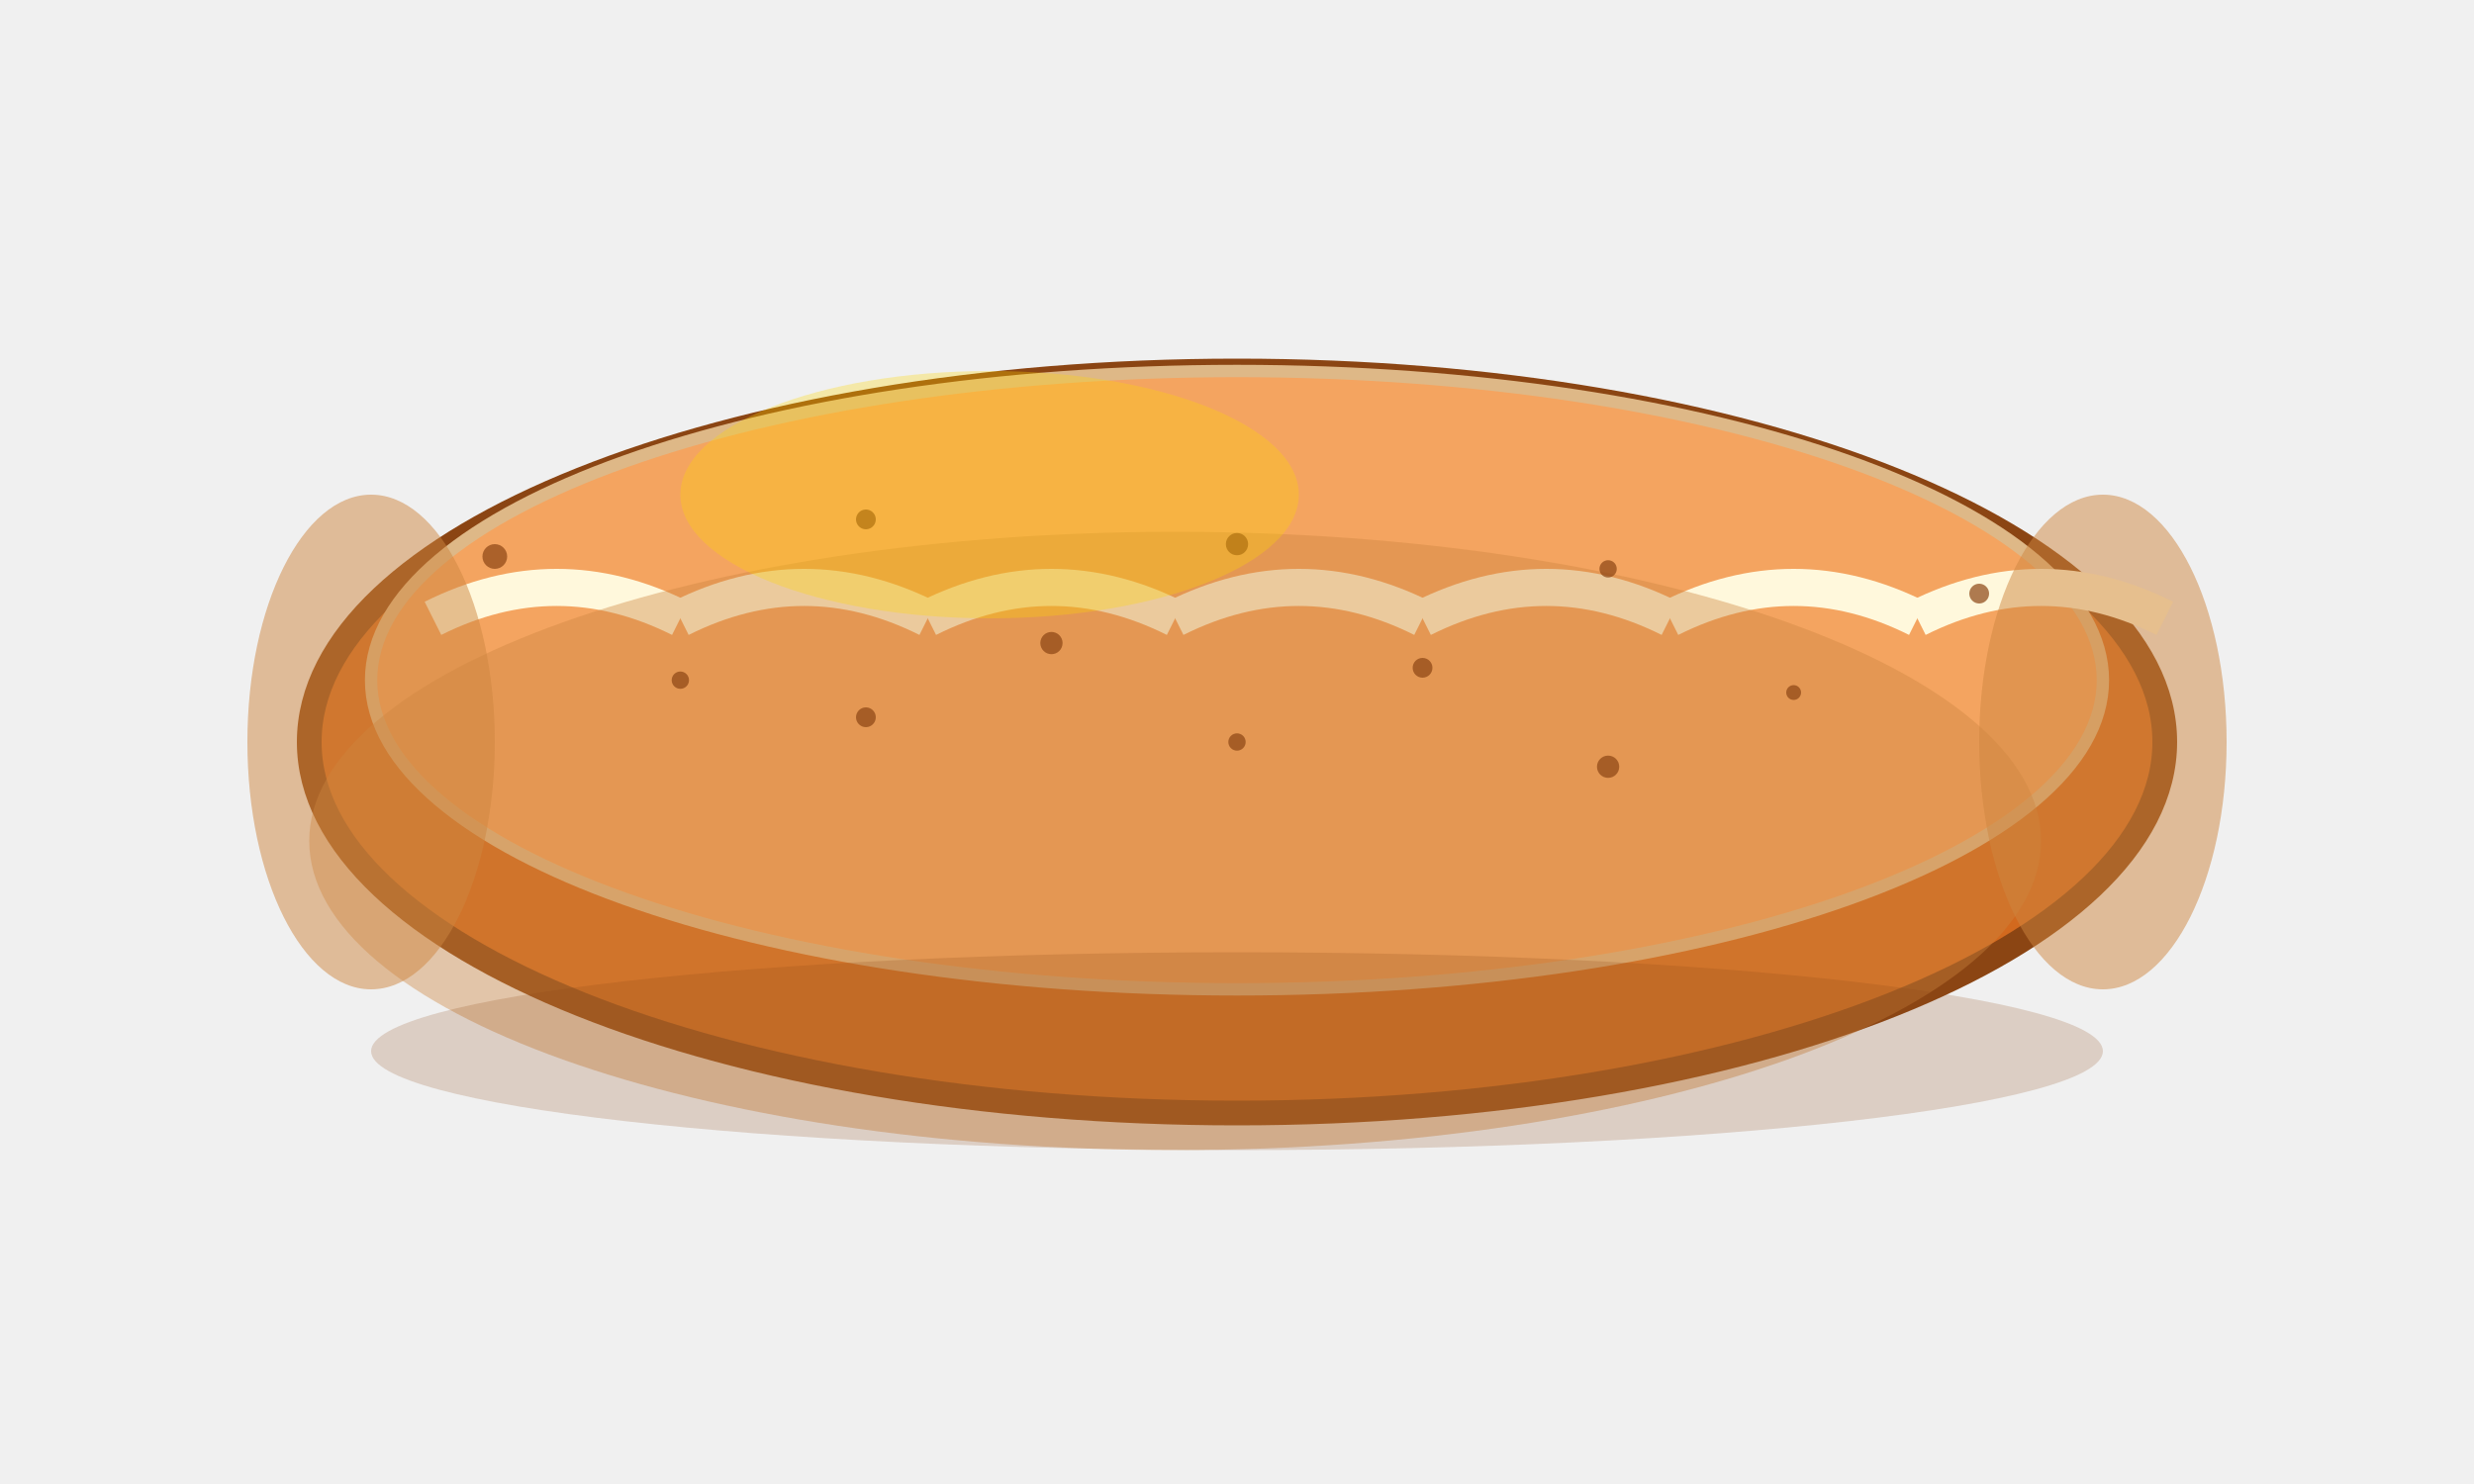
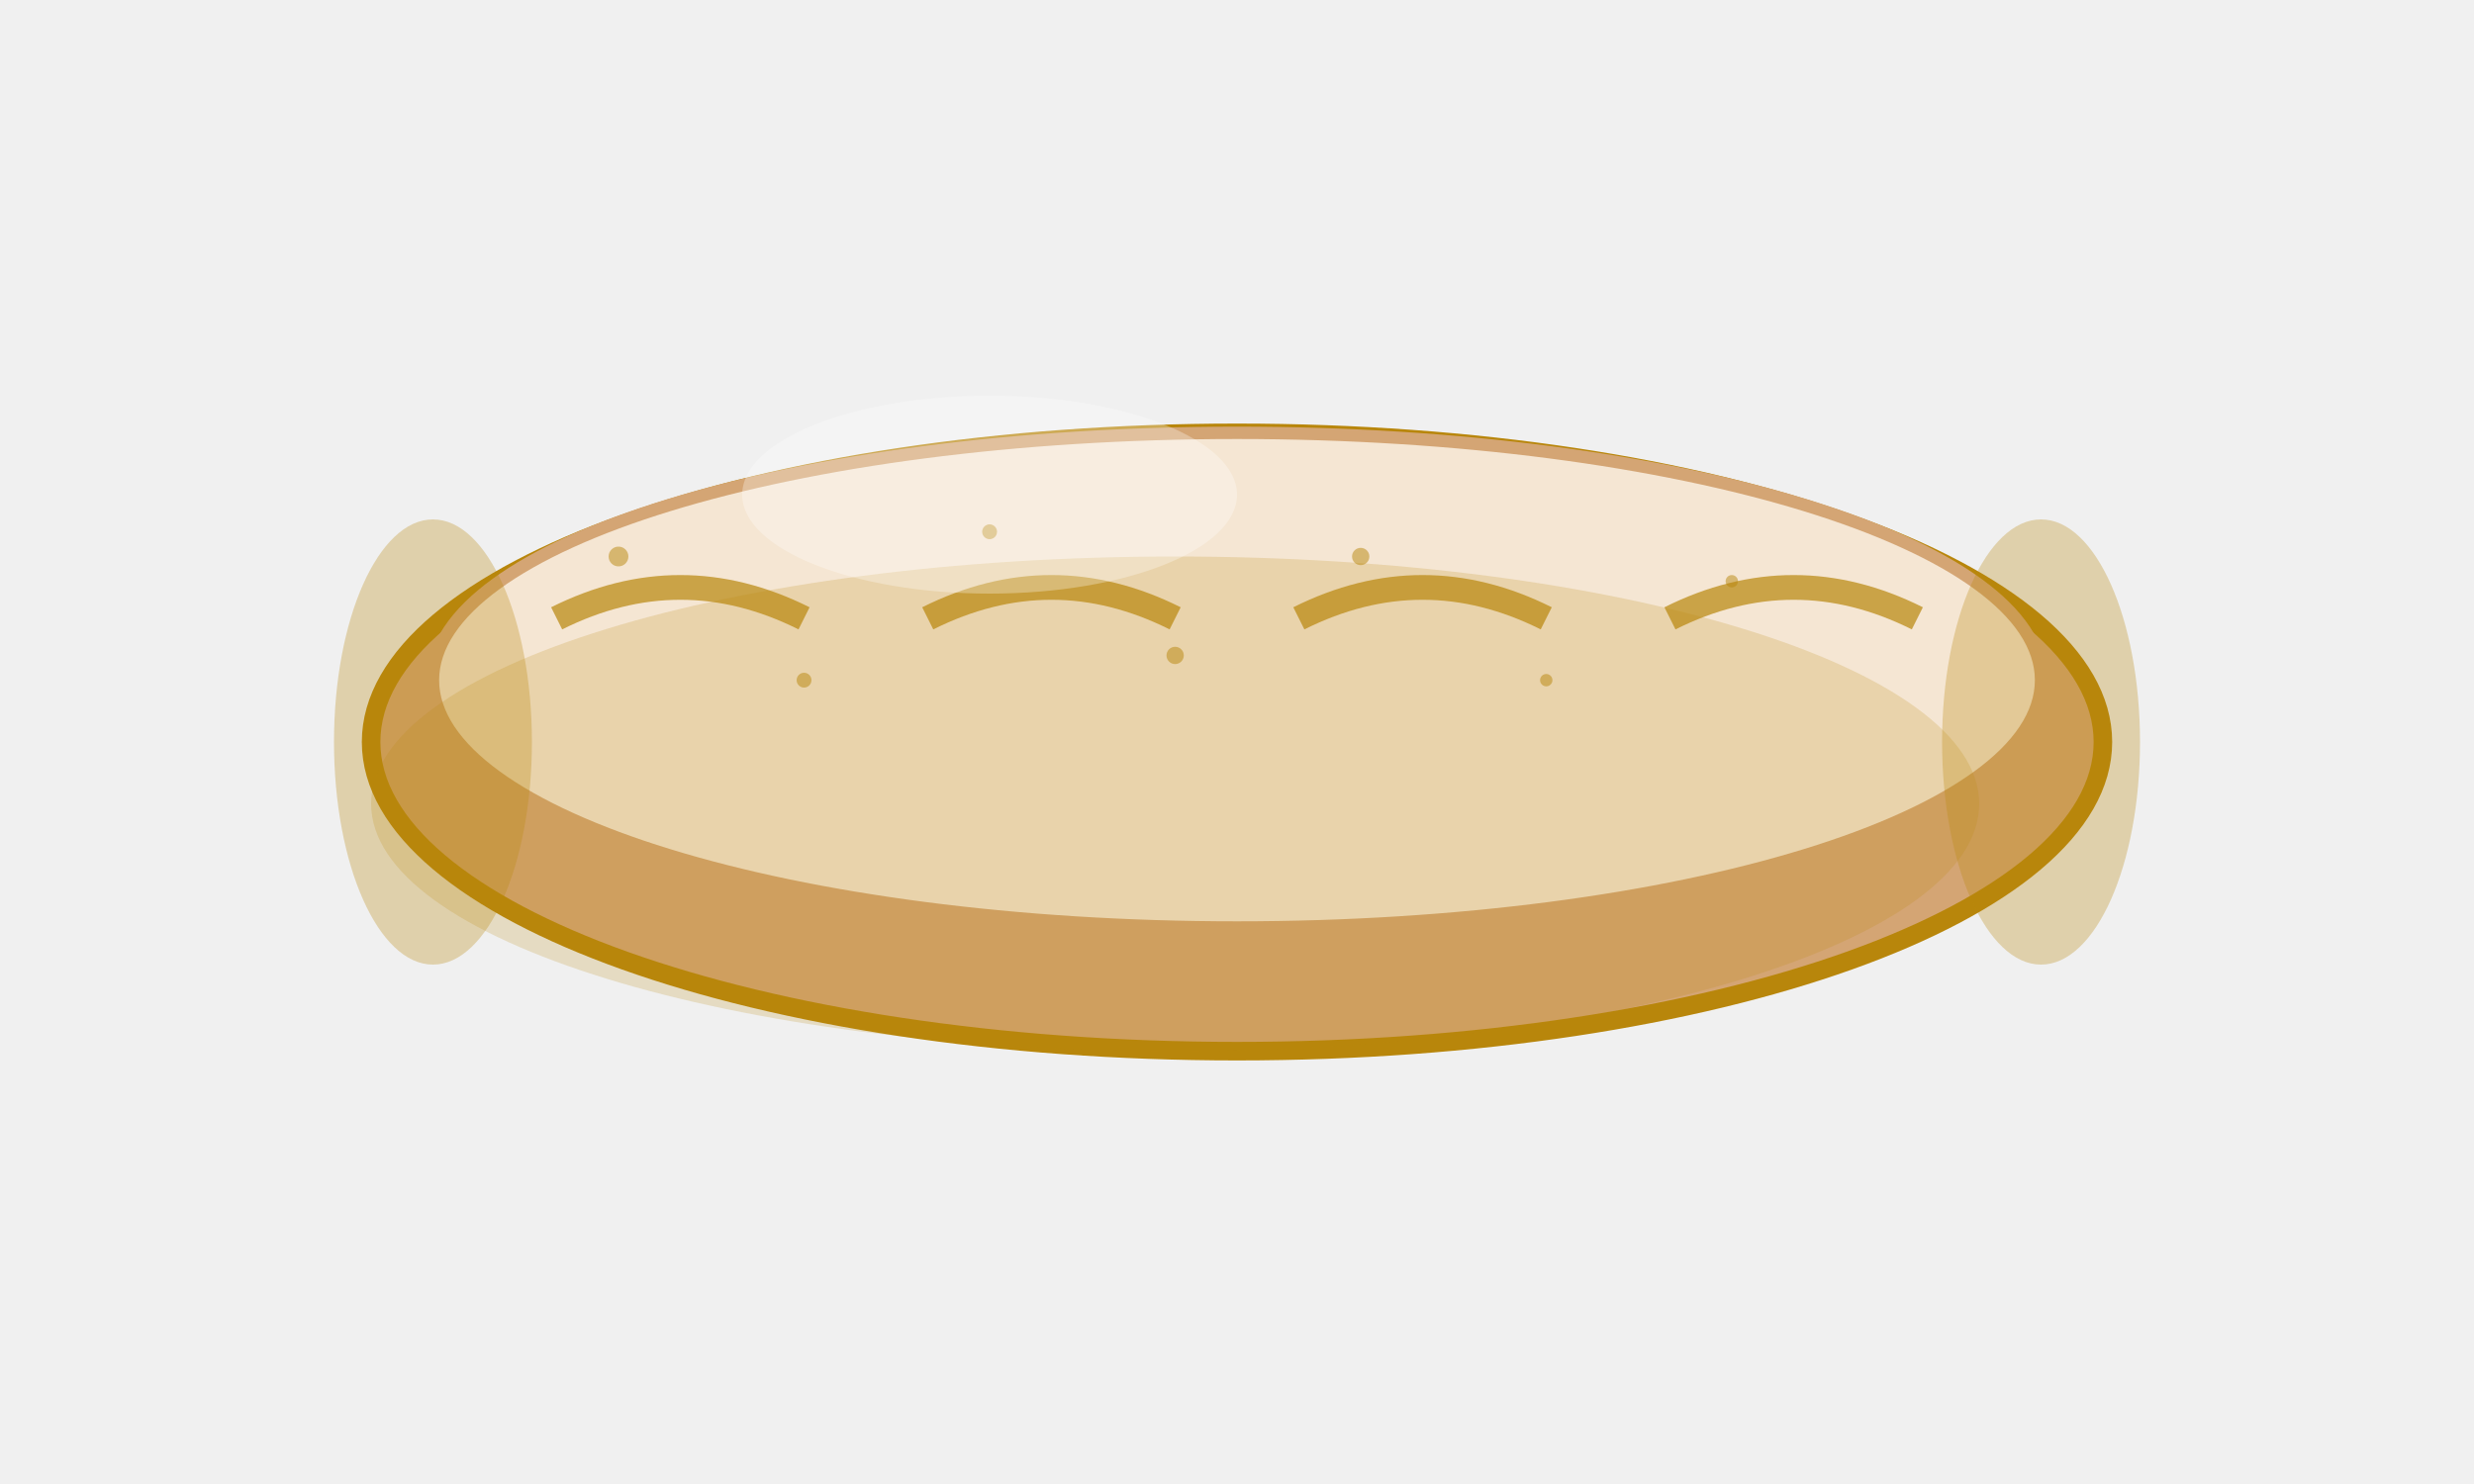
<svg xmlns="http://www.w3.org/2000/svg" width="200" height="120" viewBox="0 0 200 120">
-   <ellipse cx="100" cy="60" rx="75" ry="30" fill="#D2691E" stroke="#8B4513" stroke-width="2" />
-   <ellipse cx="100" cy="55" rx="70" ry="25" fill="#F4A460" stroke="#DEB887" stroke-width="1" />
-   <path d="M 35 50 Q 45 45 55 50" stroke="#FFF8DC" stroke-width="3" fill="none" />
-   <path d="M 55 50 Q 65 45 75 50" stroke="#FFF8DC" stroke-width="3" fill="none" />
-   <path d="M 75 50 Q 85 45 95 50" stroke="#FFF8DC" stroke-width="3" fill="none" />
-   <path d="M 95 50 Q 105 45 115 50" stroke="#FFF8DC" stroke-width="3" fill="none" />
-   <path d="M 115 50 Q 125 45 135 50" stroke="#FFF8DC" stroke-width="3" fill="none" />
-   <path d="M 135 50 Q 145 45 155 50" stroke="#FFF8DC" stroke-width="3" fill="none" />
-   <path d="M 155 50 Q 165 45 175 50" stroke="#FFF8DC" stroke-width="3" fill="none" />
-   <ellipse cx="95" cy="68" rx="70" ry="25" fill="#CD853F" opacity="0.4" />
-   <circle cx="40" cy="45" r="1" fill="#8B4513" opacity="0.7" />
-   <circle cx="70" cy="42" r="0.8" fill="#8B4513" opacity="0.7" />
-   <circle cx="100" cy="44" r="0.9" fill="#8B4513" opacity="0.7" />
-   <circle cx="130" cy="46" r="0.7" fill="#8B4513" opacity="0.7" />
-   <circle cx="160" cy="48" r="0.8" fill="#8B4513" opacity="0.7" />
-   <circle cx="55" cy="55" r="0.7" fill="#8B4513" opacity="0.7" />
-   <circle cx="85" cy="52" r="0.9" fill="#8B4513" opacity="0.7" />
-   <circle cx="115" cy="54" r="0.8" fill="#8B4513" opacity="0.7" />
-   <circle cx="145" cy="56" r="0.6" fill="#8B4513" opacity="0.7" />
-   <circle cx="70" cy="58" r="0.8" fill="#8B4513" opacity="0.7" />
-   <circle cx="100" cy="60" r="0.7" fill="#8B4513" opacity="0.7" />
-   <circle cx="130" cy="62" r="0.9" fill="#8B4513" opacity="0.7" />
-   <ellipse cx="30" cy="60" rx="10" ry="20" fill="#CD853F" opacity="0.5" />
-   <ellipse cx="170" cy="60" rx="10" ry="20" fill="#CD853F" opacity="0.5" />
-   <ellipse cx="80" cy="40" rx="25" ry="10" fill="#FFD700" opacity="0.3" />
-   <ellipse cx="100" cy="85" rx="70" ry="8" fill="#8B4513" opacity="0.2" />
+   <ellipse cx="100" cy="60" rx="70" ry="25" fill="#D4A574" stroke="#B8860B" stroke-width="1.5" />
+   <ellipse cx="100" cy="55" rx="65" ry="20" fill="#F5E6D3" stroke="#D4A574" stroke-width="1" />
+   <path d="M 45 50 Q 55 45 65 50" stroke="#B8860B" stroke-width="2" fill="none" opacity="0.7" />
+   <path d="M 75 50 Q 85 45 95 50" stroke="#B8860B" stroke-width="2" fill="none" opacity="0.7" />
+   <path d="M 105 50 Q 115 45 125 50" stroke="#B8860B" stroke-width="2" fill="none" opacity="0.7" />
+   <path d="M 135 50 Q 145 45 155 50" stroke="#B8860B" stroke-width="2" fill="none" opacity="0.7" />
+   <ellipse cx="95" cy="65" rx="65" ry="20" fill="#B8860B" opacity="0.2" />
+   <circle cx="50" cy="45" r="0.8" fill="#B8860B" opacity="0.5" />
+   <circle cx="80" cy="43" r="0.6" fill="#B8860B" opacity="0.5" />
+   <circle cx="110" cy="45" r="0.7" fill="#B8860B" opacity="0.5" />
+   <circle cx="140" cy="47" r="0.5" fill="#B8860B" opacity="0.5" />
+   <circle cx="65" cy="55" r="0.6" fill="#B8860B" opacity="0.5" />
+   <circle cx="95" cy="53" r="0.7" fill="#B8860B" opacity="0.5" />
+   <circle cx="125" cy="55" r="0.5" fill="#B8860B" opacity="0.5" />
+   <ellipse cx="35" cy="60" rx="8" ry="18" fill="#B8860B" opacity="0.3" />
+   <ellipse cx="165" cy="60" rx="8" ry="18" fill="#B8860B" opacity="0.3" />
+   <ellipse cx="80" cy="40" rx="20" ry="8" fill="#FFFFFF" opacity="0.3" />
</svg>
